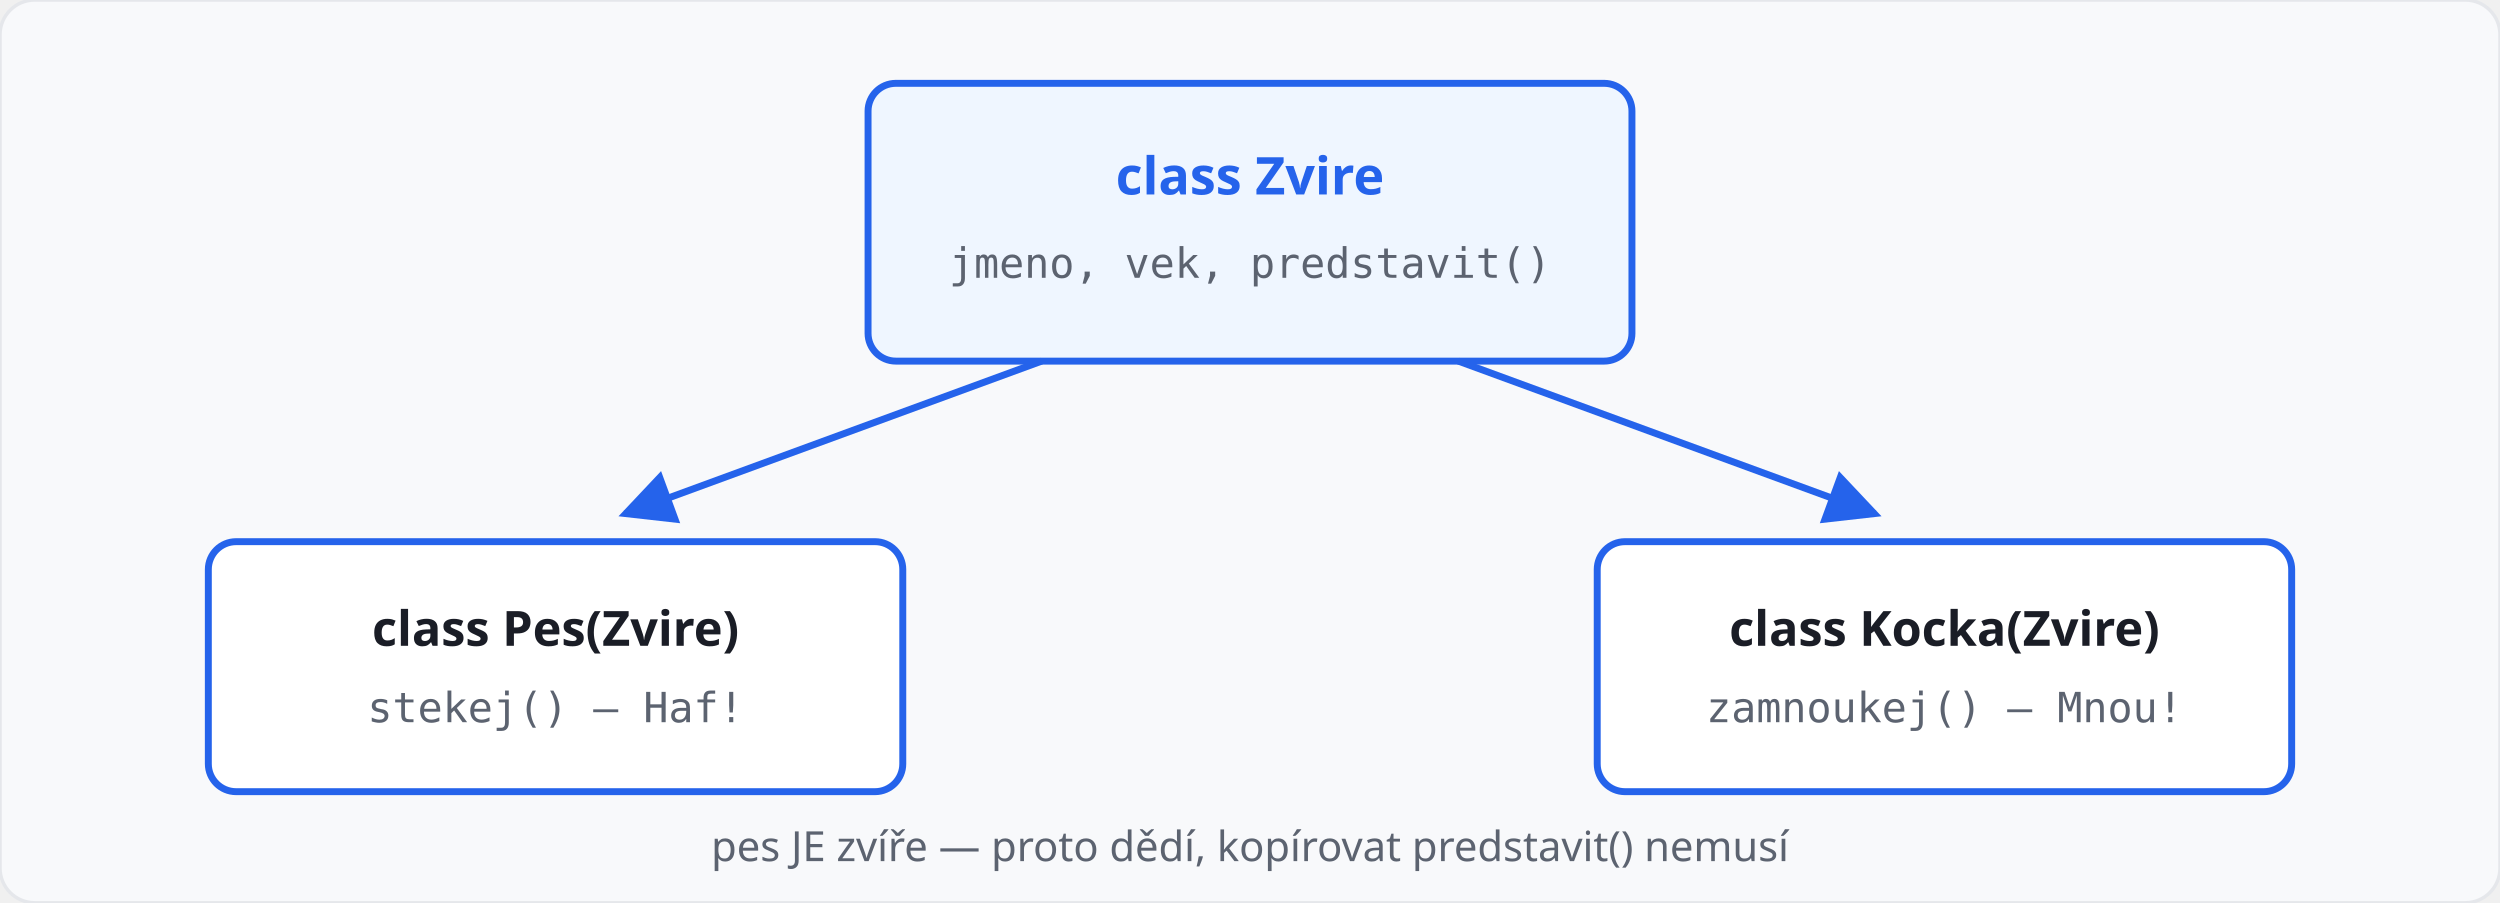
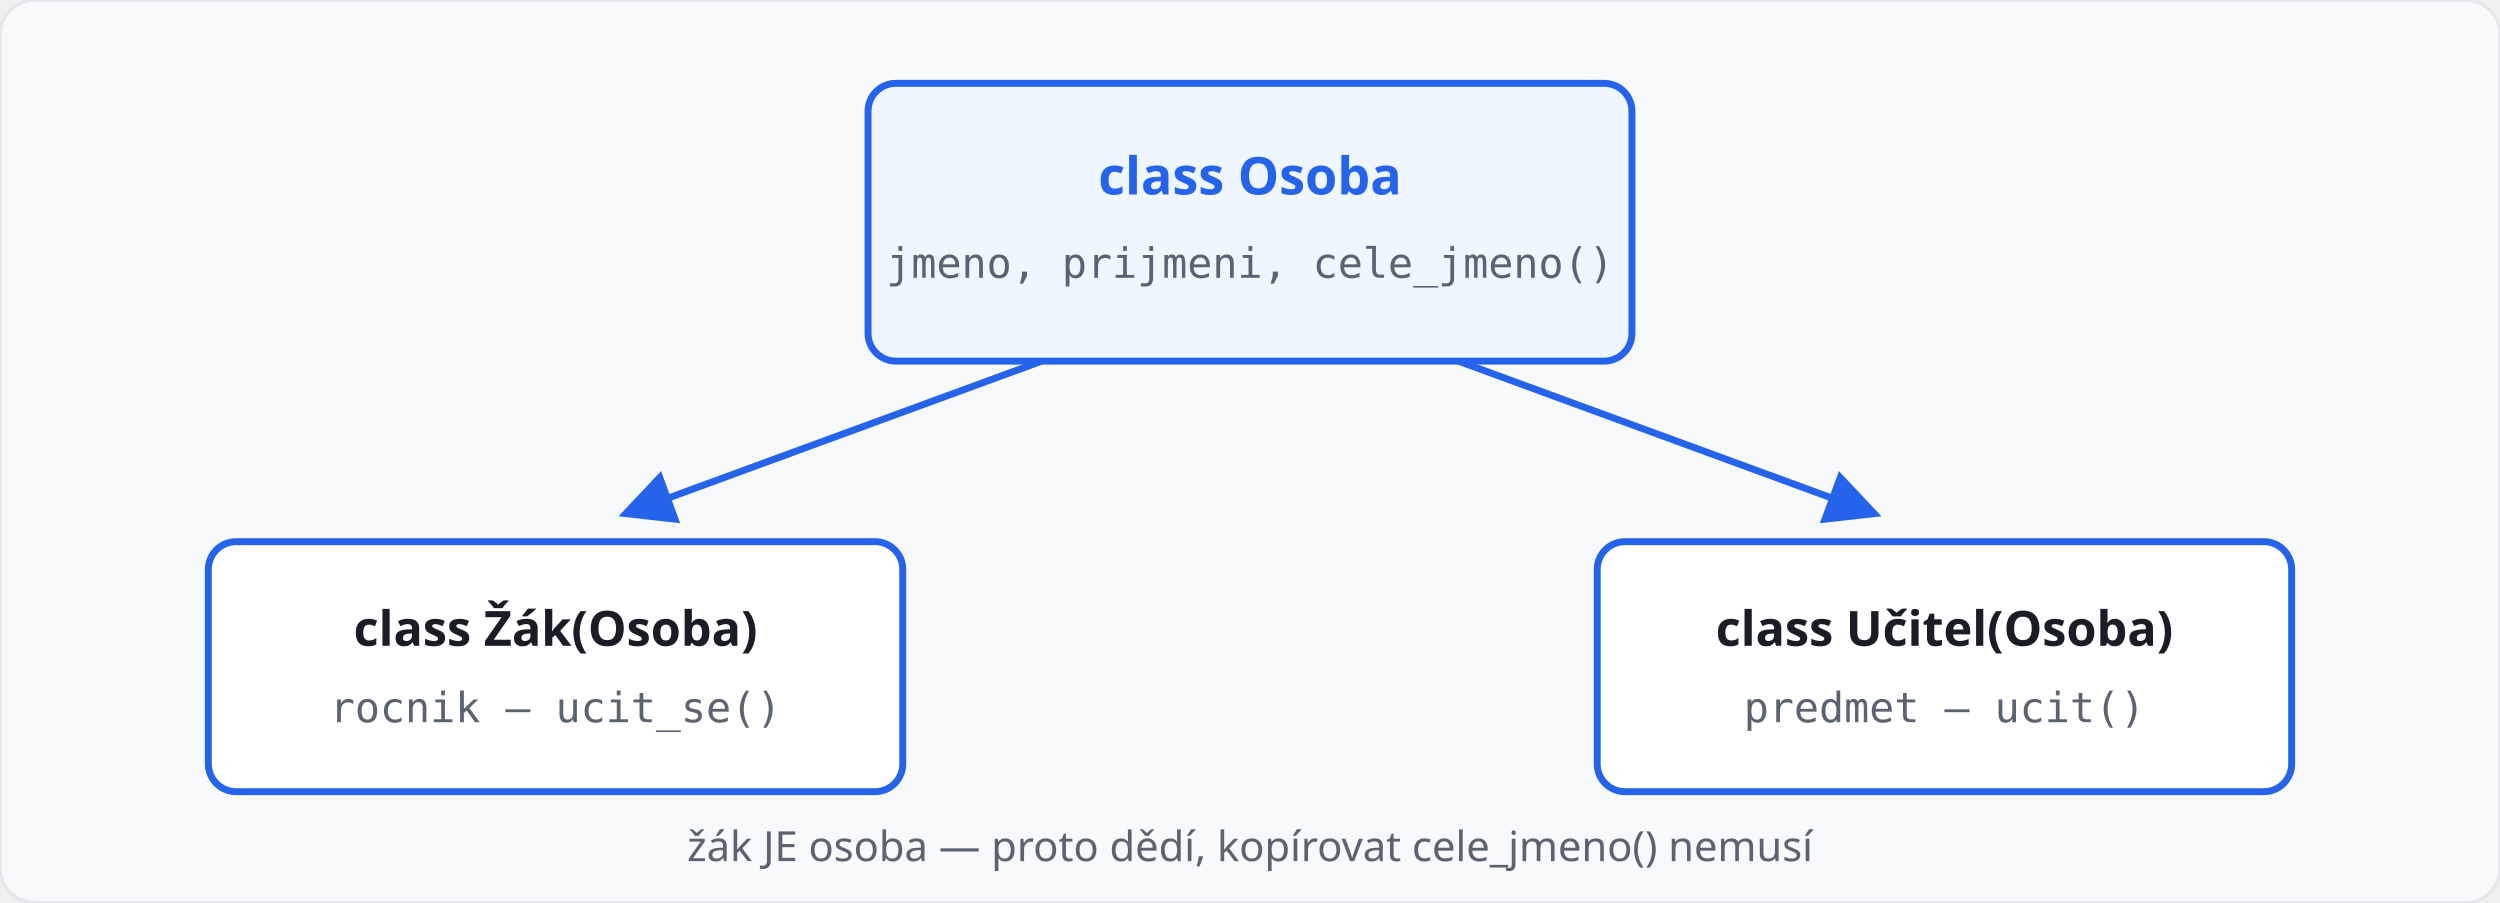
- <svg xmlns="http://www.w3.org/2000/svg" viewBox="0 0 720 260" role="img" aria-label="Pes a kocka dedi ze zvirete">
+ <svg xmlns="http://www.w3.org/2000/svg" viewBox="0 0 720 260" role="img" aria-label="Žák a učitel dědí z osoby">
  <defs>
    <marker id="arrow-ded" markerWidth="8" markerHeight="8" refX="7" refY="4" orient="auto">
      <path class="d-accent" d="M0,0 L8,4 L0,8 Z" fill="#2563eb" />
    </marker>
  </defs>
  <rect class="d-bg" width="720" height="260" rx="10" fill="#f8f9fb" stroke="#e5e7eb" />
  <rect class="d-soft" x="250" y="24" width="220" height="80" rx="8" fill="#eff6ff" stroke="#2563eb" stroke-width="2" />
-   <text class="d-accent" x="360" y="56" text-anchor="middle" font-family="Segoe UI, sans-serif" font-size="15" font-weight="700" fill="#2563eb">class Zvire</text>
-   <text class="d-muted" x="360" y="80" text-anchor="middle" font-family="Consolas, monospace" font-size="12" fill="#5c6370">jmeno, vek, predstavit()</text>
+   <text class="d-accent" x="360" y="56" text-anchor="middle" font-family="Segoe UI, sans-serif" font-size="15" font-weight="700" fill="#2563eb">class Osoba</text>
+   <text class="d-muted" x="360" y="80" text-anchor="middle" font-family="Consolas, monospace" font-size="12" fill="#5c6370">jmeno, prijmeni, cele_jmeno()</text>
  <line class="d-stroke-accent" x1="300" y1="104" x2="180" y2="148" stroke="#2563eb" stroke-width="2" marker-end="url(#arrow-ded)" />
  <line class="d-stroke-accent" x1="420" y1="104" x2="540" y2="148" stroke="#2563eb" stroke-width="2" marker-end="url(#arrow-ded)" />
  <rect class="d-surface" x="60" y="156" width="200" height="72" rx="8" fill="#fff" stroke="#2563eb" stroke-width="2" />
-   <text class="d-text" x="160" y="186" text-anchor="middle" font-family="Segoe UI, sans-serif" font-size="14" font-weight="600" fill="#1a1d26">class Pes(Zvire)</text>
-   <text class="d-muted" x="160" y="208" text-anchor="middle" font-family="Consolas, monospace" font-size="12" fill="#5c6370">stekej() — Haf!</text>
+   <text class="d-text" x="160" y="186" text-anchor="middle" font-family="Segoe UI, sans-serif" font-size="14" font-weight="600" fill="#1a1d26">class Žák(Osoba)</text>
+   <text class="d-muted" x="160" y="208" text-anchor="middle" font-family="Consolas, monospace" font-size="12" fill="#5c6370">rocnik — ucit_se()</text>
  <rect class="d-surface" x="460" y="156" width="200" height="72" rx="8" fill="#fff" stroke="#2563eb" stroke-width="2" />
-   <text class="d-text" x="560" y="186" text-anchor="middle" font-family="Segoe UI, sans-serif" font-size="14" font-weight="600" fill="#1a1d26">class Kocka(Zvire)</text>
-   <text class="d-muted" x="560" y="208" text-anchor="middle" font-family="Consolas, monospace" font-size="12" fill="#5c6370">zamnoukej() — Mnou!</text>
-   <text class="d-muted" x="360" y="248" text-anchor="middle" font-family="Segoe UI, sans-serif" font-size="12" fill="#5c6370">pes JE zvíře — proto dědí, kopírovat predstavit() nemusí</text>
+   <text class="d-text" x="560" y="186" text-anchor="middle" font-family="Segoe UI, sans-serif" font-size="14" font-weight="600" fill="#1a1d26">class Učitel(Osoba)</text>
+   <text class="d-muted" x="560" y="208" text-anchor="middle" font-family="Consolas, monospace" font-size="12" fill="#5c6370">predmet — ucit()</text>
+   <text class="d-muted" x="360" y="248" text-anchor="middle" font-family="Segoe UI, sans-serif" font-size="12" fill="#5c6370">žák JE osoba — proto dědí, kopírovat cele_jmeno() nemusí</text>
</svg>
